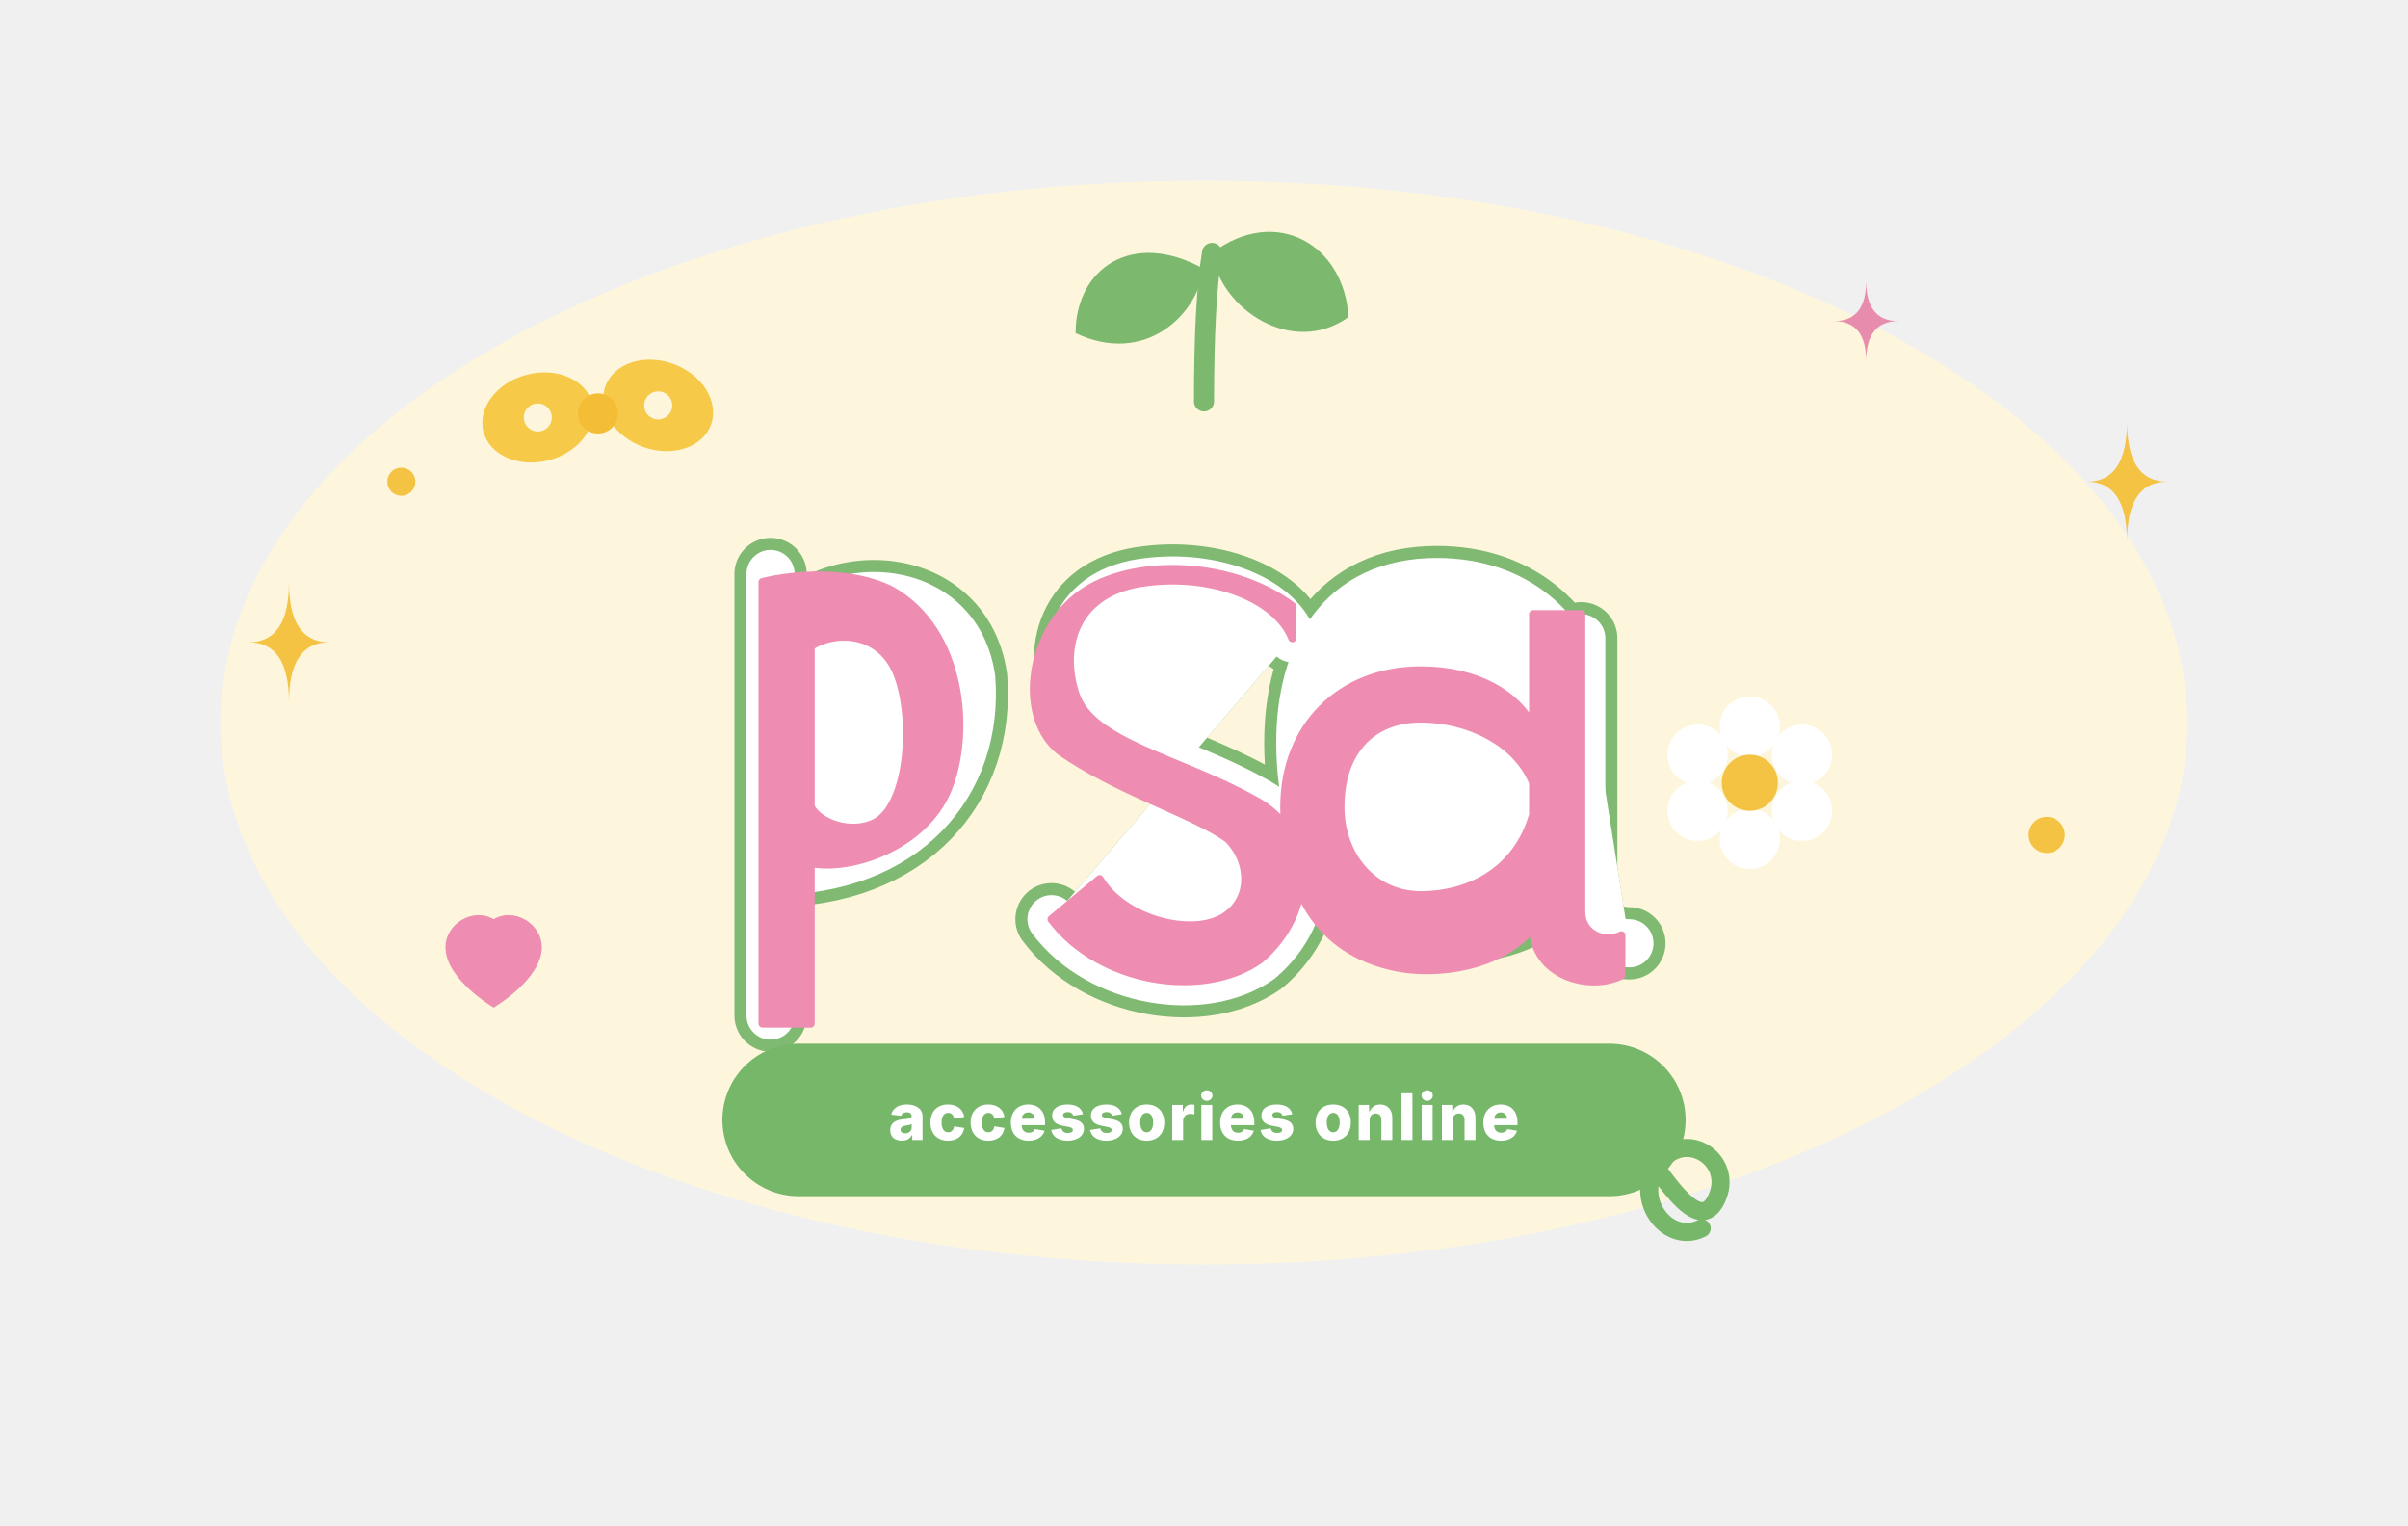
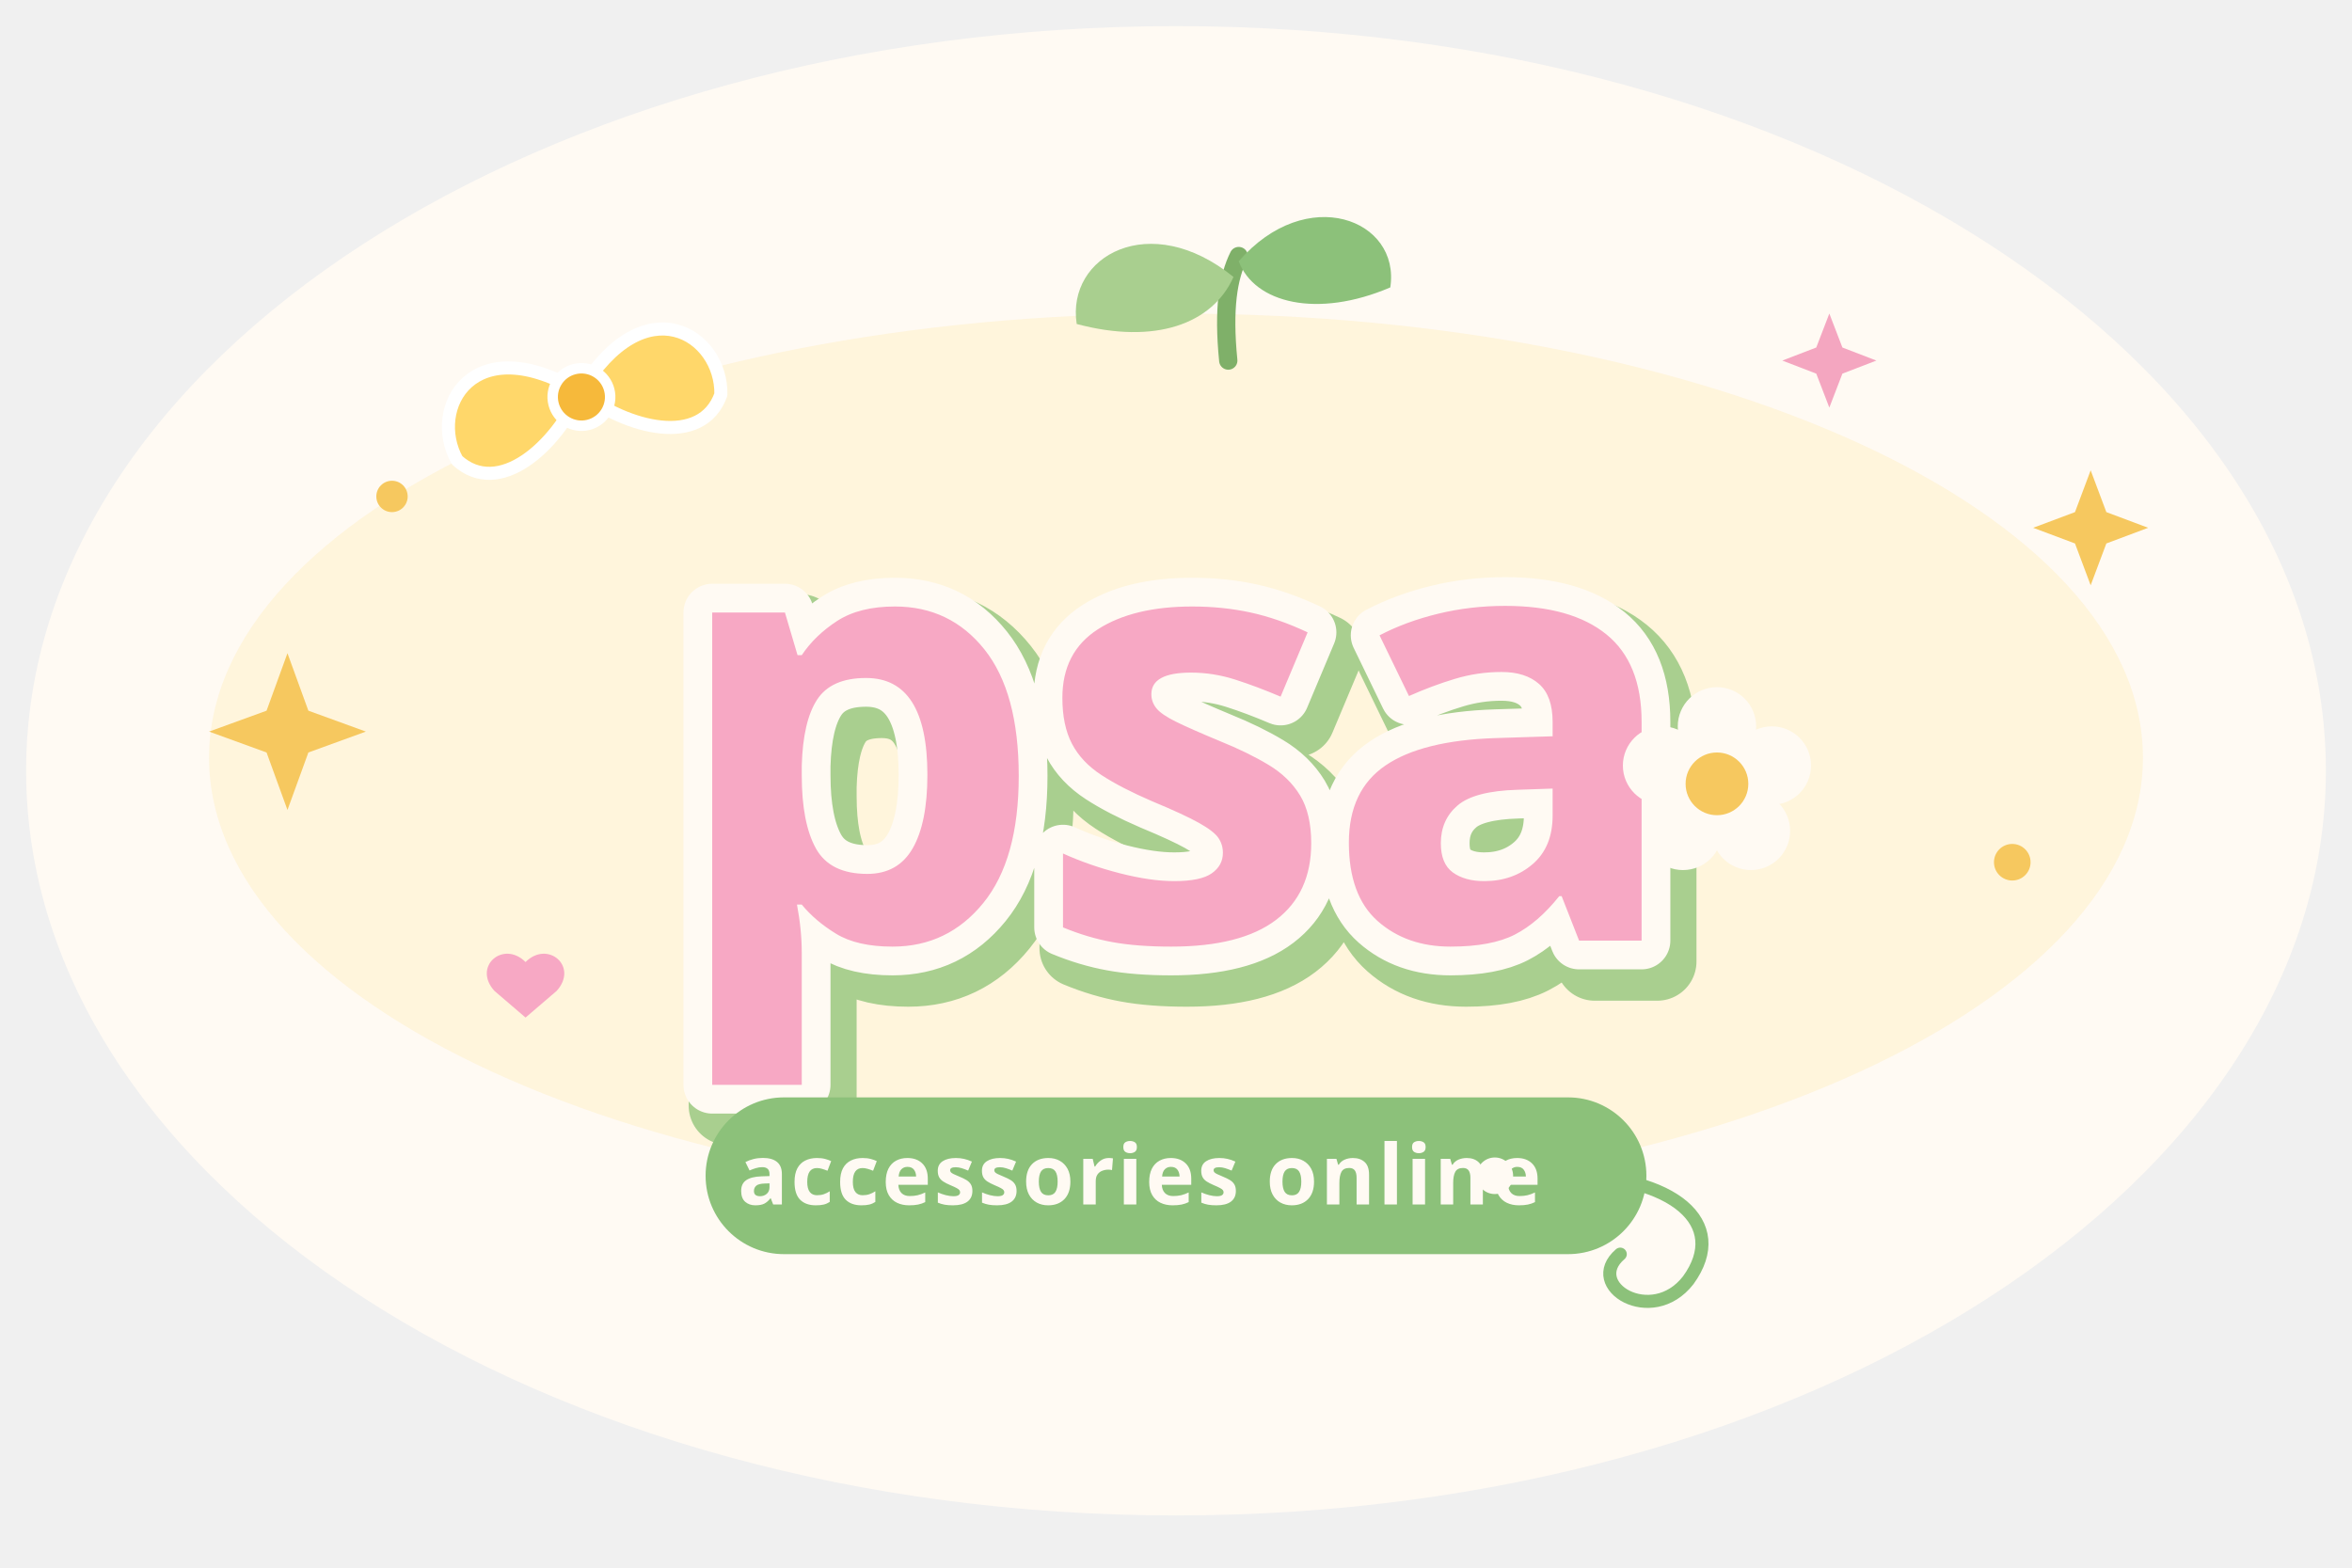
- <svg xmlns="http://www.w3.org/2000/svg" viewBox="0 0 600 380" width="100%" height="100%">
-   <defs>
-     <filter id="shadowFilter" x="-10%" y="-10%" width="120%" height="125%" filterUnits="userSpaceOnUse">
-       <feDropShadow dx="0" dy="4" stdDeviation="6" flood-color="#8BBF7A" flood-opacity="0.35" />
-     </filter>
-   </defs>
-   <ellipse cx="300" cy="180" rx="245" ry="135" fill="#FEF6DC" />
-   <g transform="translate(300, 75)">
-     <path d="M0,25 Q0,0 2,-12" stroke="#7CB96F" stroke-width="5" stroke-linecap="round" fill="none" />
-     <path d="M0,-8 C-18,-18 -32,-8 -32,8 C-15,16 -2,4 0,-8 Z" fill="#7CB96F" />
-     <path d="M2,-12 C18,-24 35,-14 36,4 C22,14 4,2 2,-12 Z" fill="#7CB96F" />
+ <svg xmlns="http://www.w3.org/2000/svg" viewBox="0 0 900 600" width="900" height="600">
+   <ellipse cx="450" cy="295" rx="440" ry="285" fill="#FFFaf3" />
+   <ellipse cx="450" cy="290" rx="370" ry="170" fill="#FFF0C9" opacity=".55" />
+   <g fill="#F6C85F">
+     <path d="M110 250 l8 22 22 8 -22 8 -8 22 -8 -22 -22 -8 22 -8z" />
+     <path d="M800 180 l6 16 16 6 -16 6 -6 16 -6 -16 -16 -6 16 -6z" />
+     <circle cx="150" cy="190" r="6" />
+     <circle cx="770" cy="330" r="7" />
  </g>
-   <g transform="translate(150, 105)">
-     <ellipse cx="-16" cy="-1" rx="14" ry="11" transform="rotate(-15 -16 -1)" fill="#F6C948" />
-     <circle cx="-16" cy="-1" r="3.5" fill="#FEF6DC" />
-     <ellipse cx="14" cy="-4" rx="14" ry="11" transform="rotate(20 14 -4)" fill="#F6C948" />
-     <circle cx="14" cy="-4" r="3.5" fill="#FEF6DC" />
-     <circle cx="-1" cy="-2" r="5" fill="#F4BD36" />
+   <path d="M700 120 l5 13 13 5 -13 5 -5 13 -5 -13 -13 -5 13 -5z" fill="#F4A6C0" />
+   <g font-family="Fredoka, 'Arial Rounded MT Bold', 'Varela Round', 'Nunito', 'Trebuchet MS', sans-serif" font-weight="800" font-size="230" text-anchor="middle" letter-spacing="-4">
+     <text x="456" y="368" fill="#A9CF8F" stroke="#A9CF8F" stroke-width="30" stroke-linejoin="round">psa</text>
+     <text x="450" y="360" fill="#F7A8C4" stroke="#FFFaf3" stroke-width="22" stroke-linejoin="round" paint-order="stroke">psa</text>
  </g>
-   <path d="M72,175 Q72,160 62,160 Q72,160 72,145 Q72,160 82,160 Q72,160 72,175 Z" fill="#F4C344" />
-   <path d="M135,236 C135,230 128,226 123,229 C118,226 111,230 111,236 C111,244 123,251 123,251 C123,251 135,244 135,236 Z" fill="#EE8CB1" />
-   <circle cx="100" cy="120" r="3.5" fill="#F4C344" />
-   <circle cx="510" cy="208" r="4.5" fill="#F4C344" />
-   <path d="M465,90 Q465,80 457,80 Q465,80 465,70 Q465,80 473,80 Q465,80 465,90 Z" fill="#E88CAE" />
-   <path d="M530,135 Q530,120 520,120 Q530,120 530,105 Q530,120 540,120 Q530,120 530,135 Z" fill="#F4C344" />
-   <g transform="translate(436, 195)">
-     <circle cx="0" cy="-14" r="7.5" fill="#FFFFFF" />
-     <circle cx="13" cy="-7" r="7.5" fill="#FFFFFF" />
-     <circle cx="13" cy="7" r="7.5" fill="#FFFFFF" />
-     <circle cx="0" cy="14" r="7.5" fill="#FFFFFF" />
-     <circle cx="-13" cy="7" r="7.5" fill="#FFFFFF" />
-     <circle cx="-13" cy="-7" r="7.5" fill="#FFFFFF" />
-     <circle cx="0" cy="0" r="7" fill="#F4C344" />
+   <g transform="translate(470 98)">
+     <path d="M0 40 C-2 20 0 8 4 0" stroke="#7FB069" stroke-width="7" fill="none" stroke-linecap="round" />
+     <path d="M2 8 C-30 -18 -62 0 -58 26 C-28 34 -6 26 2 8z" fill="#A9CF8F" />
+     <path d="M4 2 C30 -28 66 -14 62 12 C34 24 10 18 4 2z" fill="#8CC17A" />
  </g>
-   <g transform="translate(180, 205)">
-     <g fill="#7FB972" stroke="#7FB972" stroke-width="18" stroke-linejoin="round" stroke-linecap="round">
-       <path d="M12,-62 L12,48 M12,-38 C18,-62 58,-64 62,-36 C64,-10 46,12 12,12" />
-       <path d="M142,-46 C138,-56 122,-62 106,-60 C88,-58 84,-44 88,-32 C92,-20 114,-16 132,-6 C148,2 148,22 134,34 C120,44 94,40 82,24" />
-       <path d="M214,-34 C210,-48 198,-60 178,-60 C154,-60 144,-42 144,-20 C144,8 158,26 182,26 C202,26 214,14 214,0 M214,-46 L214,24 C214,25 219,30 226,30" />
+   <g transform="translate(222 150) rotate(-14)">
+     <path d="M0 0 C-34 -34 -58 -8 -52 14 C-40 32 -14 18 0 0z" fill="#FFD76A" stroke="#fff" stroke-width="5" stroke-linejoin="round" />
+     <path d="M0 0 C34 -34 58 -8 52 14 C40 32 14 18 0 0z" fill="#FFD76A" stroke="#fff" stroke-width="5" stroke-linejoin="round" />
+     <circle cx="0" cy="2" r="11" fill="#F6B93B" stroke="#fff" stroke-width="4" />
+   </g>
+   <g transform="translate(657 300)">
+     <g fill="#FFFaf3">
+       <circle cx="0" cy="-22" r="15" />
+       <circle cx="21" cy="-7" r="15" />
+       <circle cx="13" cy="18" r="15" />
+       <circle cx="-13" cy="18" r="15" />
+       <circle cx="-21" cy="-7" r="15" />
    </g>
-     <g fill="#FFFFFF" stroke="#FFFFFF" stroke-width="12" stroke-linejoin="round" stroke-linecap="round">
-       <path d="M12,-62 L12,48 M12,-38 C18,-62 58,-64 62,-36 C64,-10 46,12 12,12" />
-       <path d="M142,-46 C138,-56 122,-62 106,-60 C88,-58 84,-44 88,-32 C92,-20 114,-16 132,-6 C148,2 148,22 134,34 C120,44 94,40 82,24" />
-       <path d="M214,-34 C210,-48 198,-60 178,-60 C154,-60 144,-42 144,-20 C144,8 158,26 182,26 C202,26 214,14 214,0 M214,-46 L214,24 C214,25 219,30 226,30" />
-     </g>
-     <g fill="#EE8CB1" stroke="#EE8CB1" stroke-width="2" stroke-linejoin="round" stroke-linecap="round">
-       <path d="M10,-60 L10,50 L22,50 L22,10 C32,12 50,6 56,-8 C62,-22 60,-48 42,-58 C32,-63 18,-62 10,-60 Z M22,-44 C28,-48 40,-48 44,-36 C48,-24 46,-4 38,0 C32,3 24,0 22,-4 Z" />
-       <path d="M142,-46 C138,-56 122,-62 106,-60 C88,-58 84,-44 88,-32 C92,-20 114,-16 132,-6 C148,2 148,22 134,34 C120,44 94,40 82,24 L94,14 C100,24 116,28 124,24 C132,20 132,10 126,4 C118,-2 98,-8 84,-18 C74,-26 76,-46 88,-56 C100,-66 126,-66 142,-54 Z" />
-       <path d="M202,-52 L214,-52 L214,22 C214,28 220,30 224,28 L224,38 C216,42 202,38 202,26 C194,36 178,38 168,36 C148,32 140,16 140,-4 C140,-24 154,-38 174,-38 C188,-38 198,-32 202,-24 Z M202,-10 C198,-20 186,-26 174,-26 C162,-26 154,-18 154,-4 C154,8 162,18 174,18 C186,18 198,12 202,-2 Z" />
-     </g>
+     <circle r="12" fill="#F6C85F" />
  </g>
-   <g transform="translate(180, 260)">
-     <rect x="0" y="0" width="240" height="38" rx="19" fill="#76B76A" />
-     <path d="M228,24 C236,36 244,48 248,38 C252,28 238,20 232,32 C228,40 236,50 244,46" fill="none" stroke="#76B76A" stroke-width="4.5" stroke-linecap="round" />
-     <text x="120" y="24" fill="#FFFFFF" font-family="'Plus Jakarta Sans', 'Comfortaa', 'Quicksand', -apple-system, sans-serif" font-size="16" font-weight="800" text-anchor="middle" letter-spacing="0.5px">accessories online</text>
+   <g>
+     <path d="M300 420 h300 a30 30 0 0 1 0 60 h-300 a30 30 0 0 1 0 -60z" fill="#8CC17A" />
+     <circle cx="572" cy="450" r="7" fill="#FFFaf3" />
+     <path d="M600 450 c40 0 62 18 46 40 c-14 18 -40 2 -26 -10" stroke="#8CC17A" stroke-width="5" fill="none" stroke-linecap="round" />
+     <text x="436" y="461" font-family="Fredoka, 'Arial Rounded MT Bold', 'Varela Round', 'Trebuchet MS', sans-serif" font-weight="700" font-size="32" fill="#FFFaf3" text-anchor="middle" letter-spacing="1">accessories online</text>
  </g>
+   <path d="M286 452 c-10 -10 -24 2 -14 13 l14 12 14 -12 c10 -11 -4 -23 -14 -13z" fill="#F7A8C4" transform="translate(-42 -16) scale(.85)" />
</svg>
